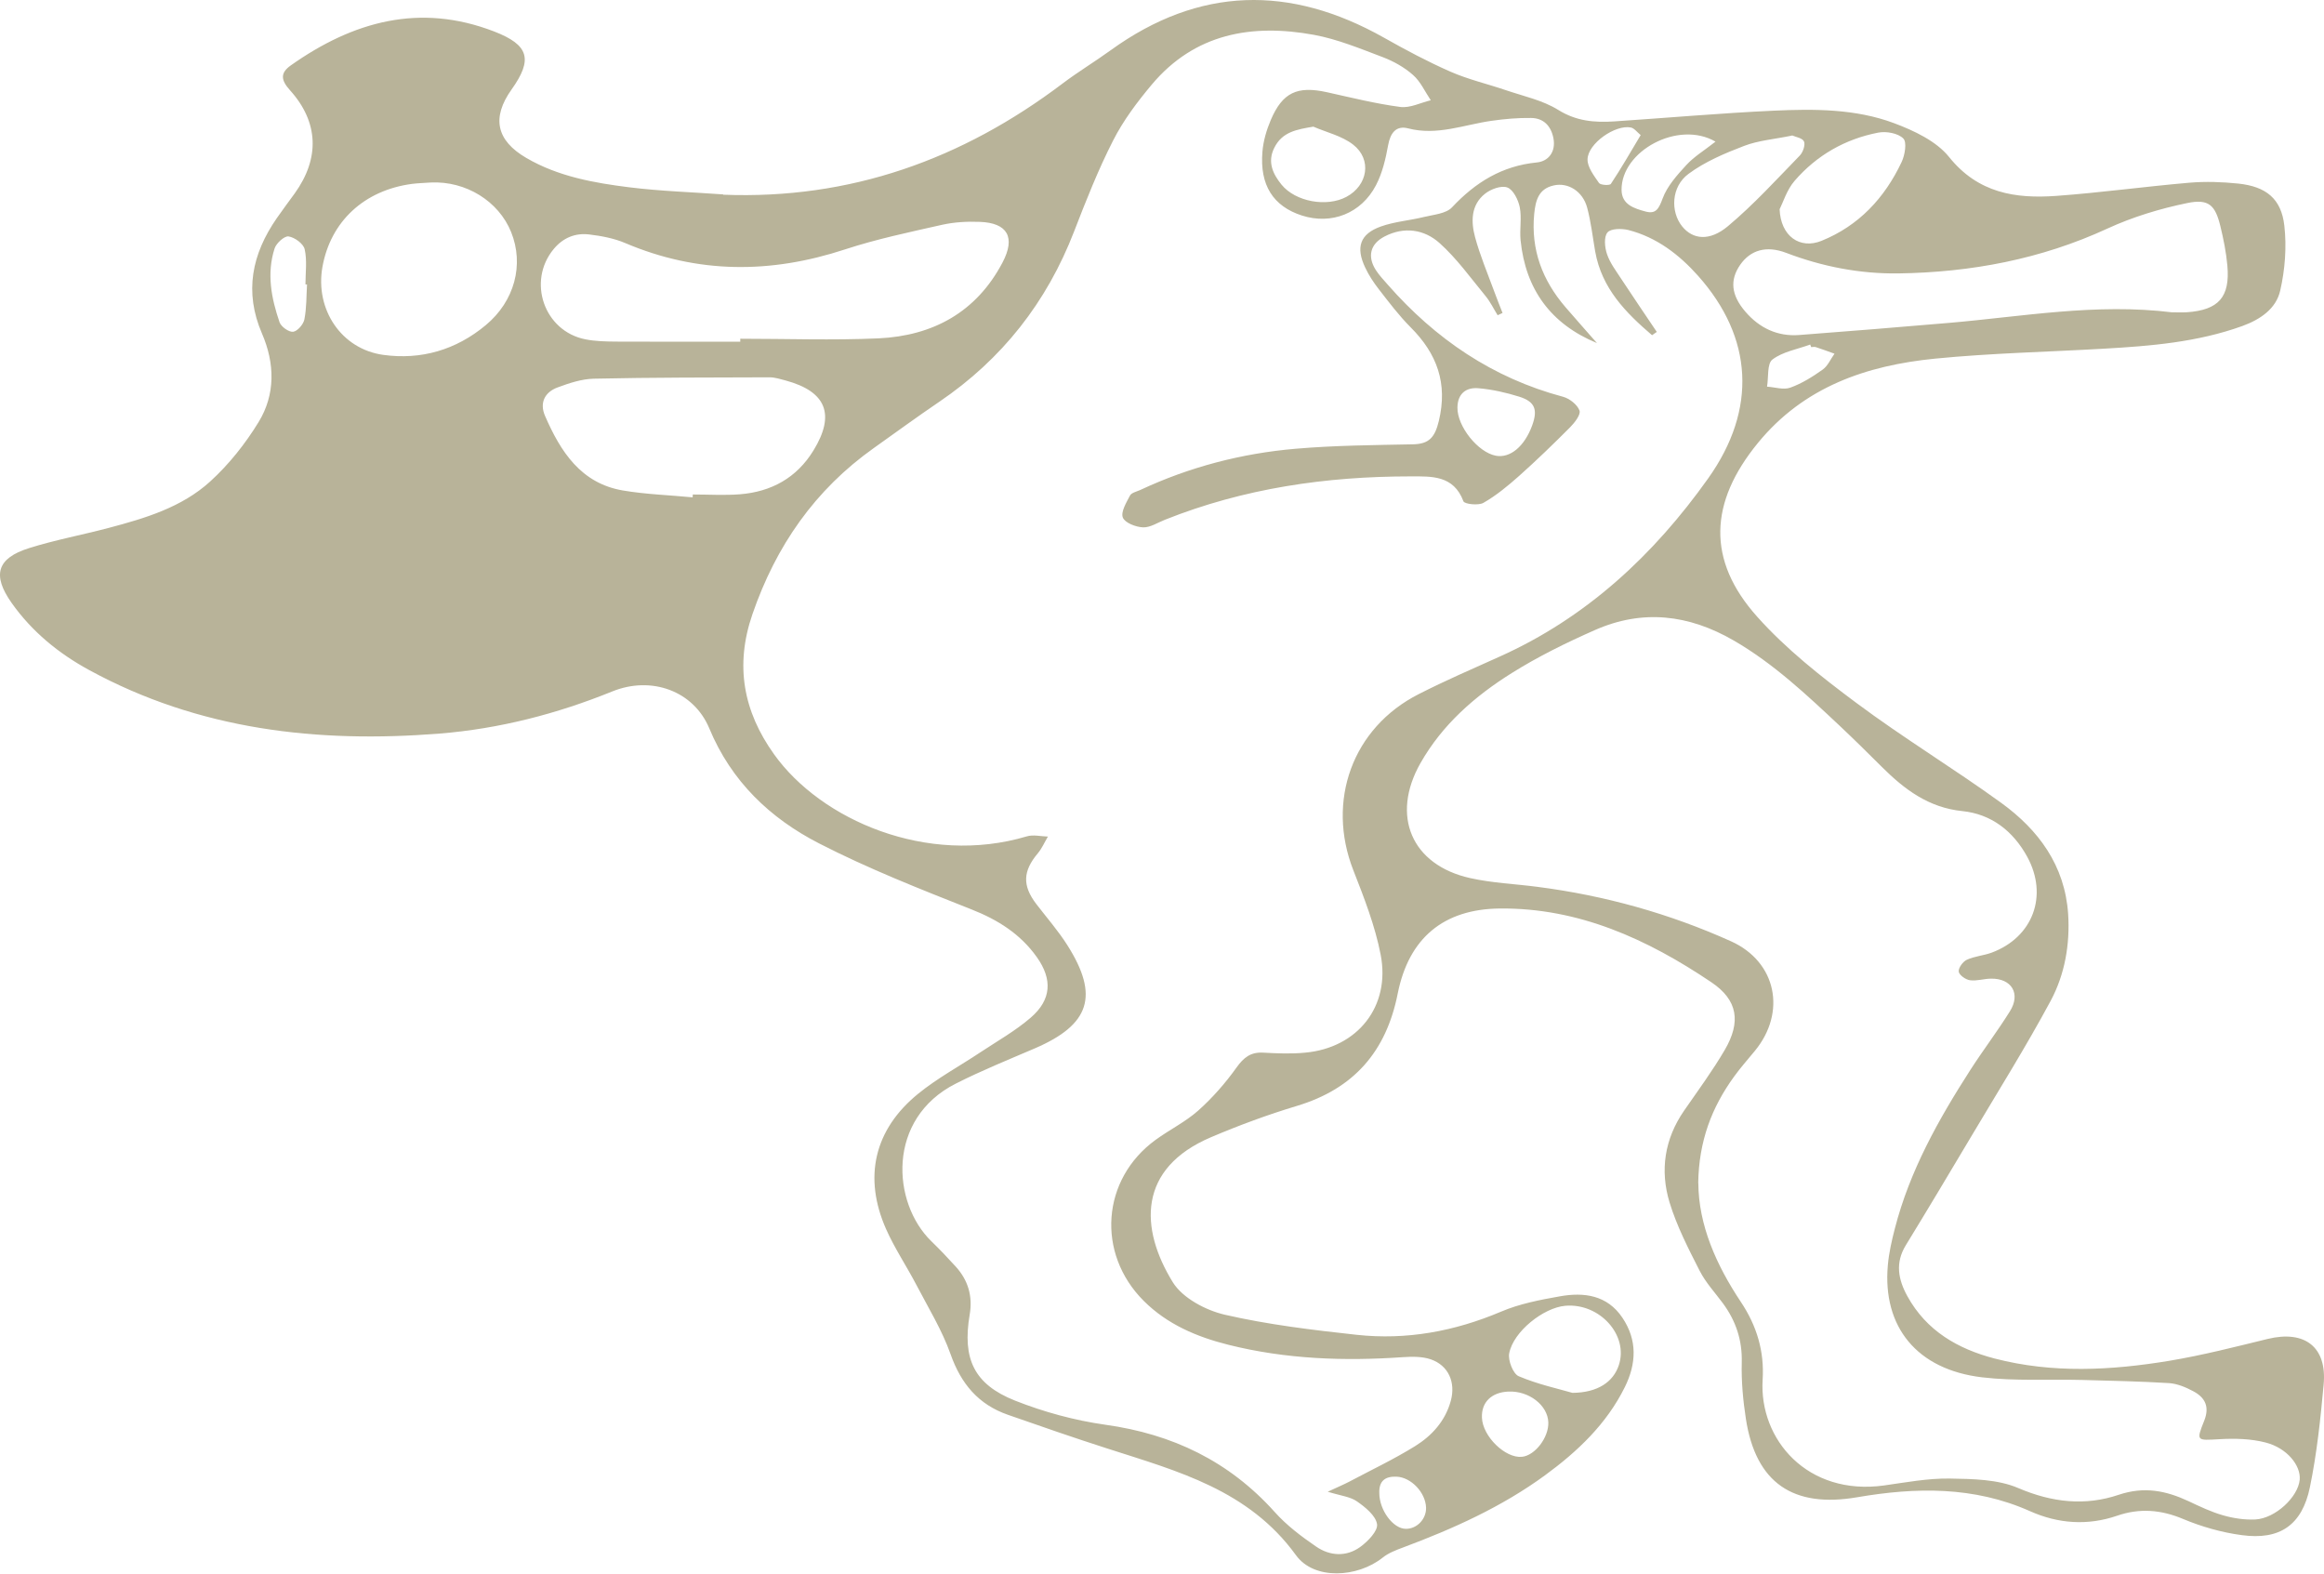
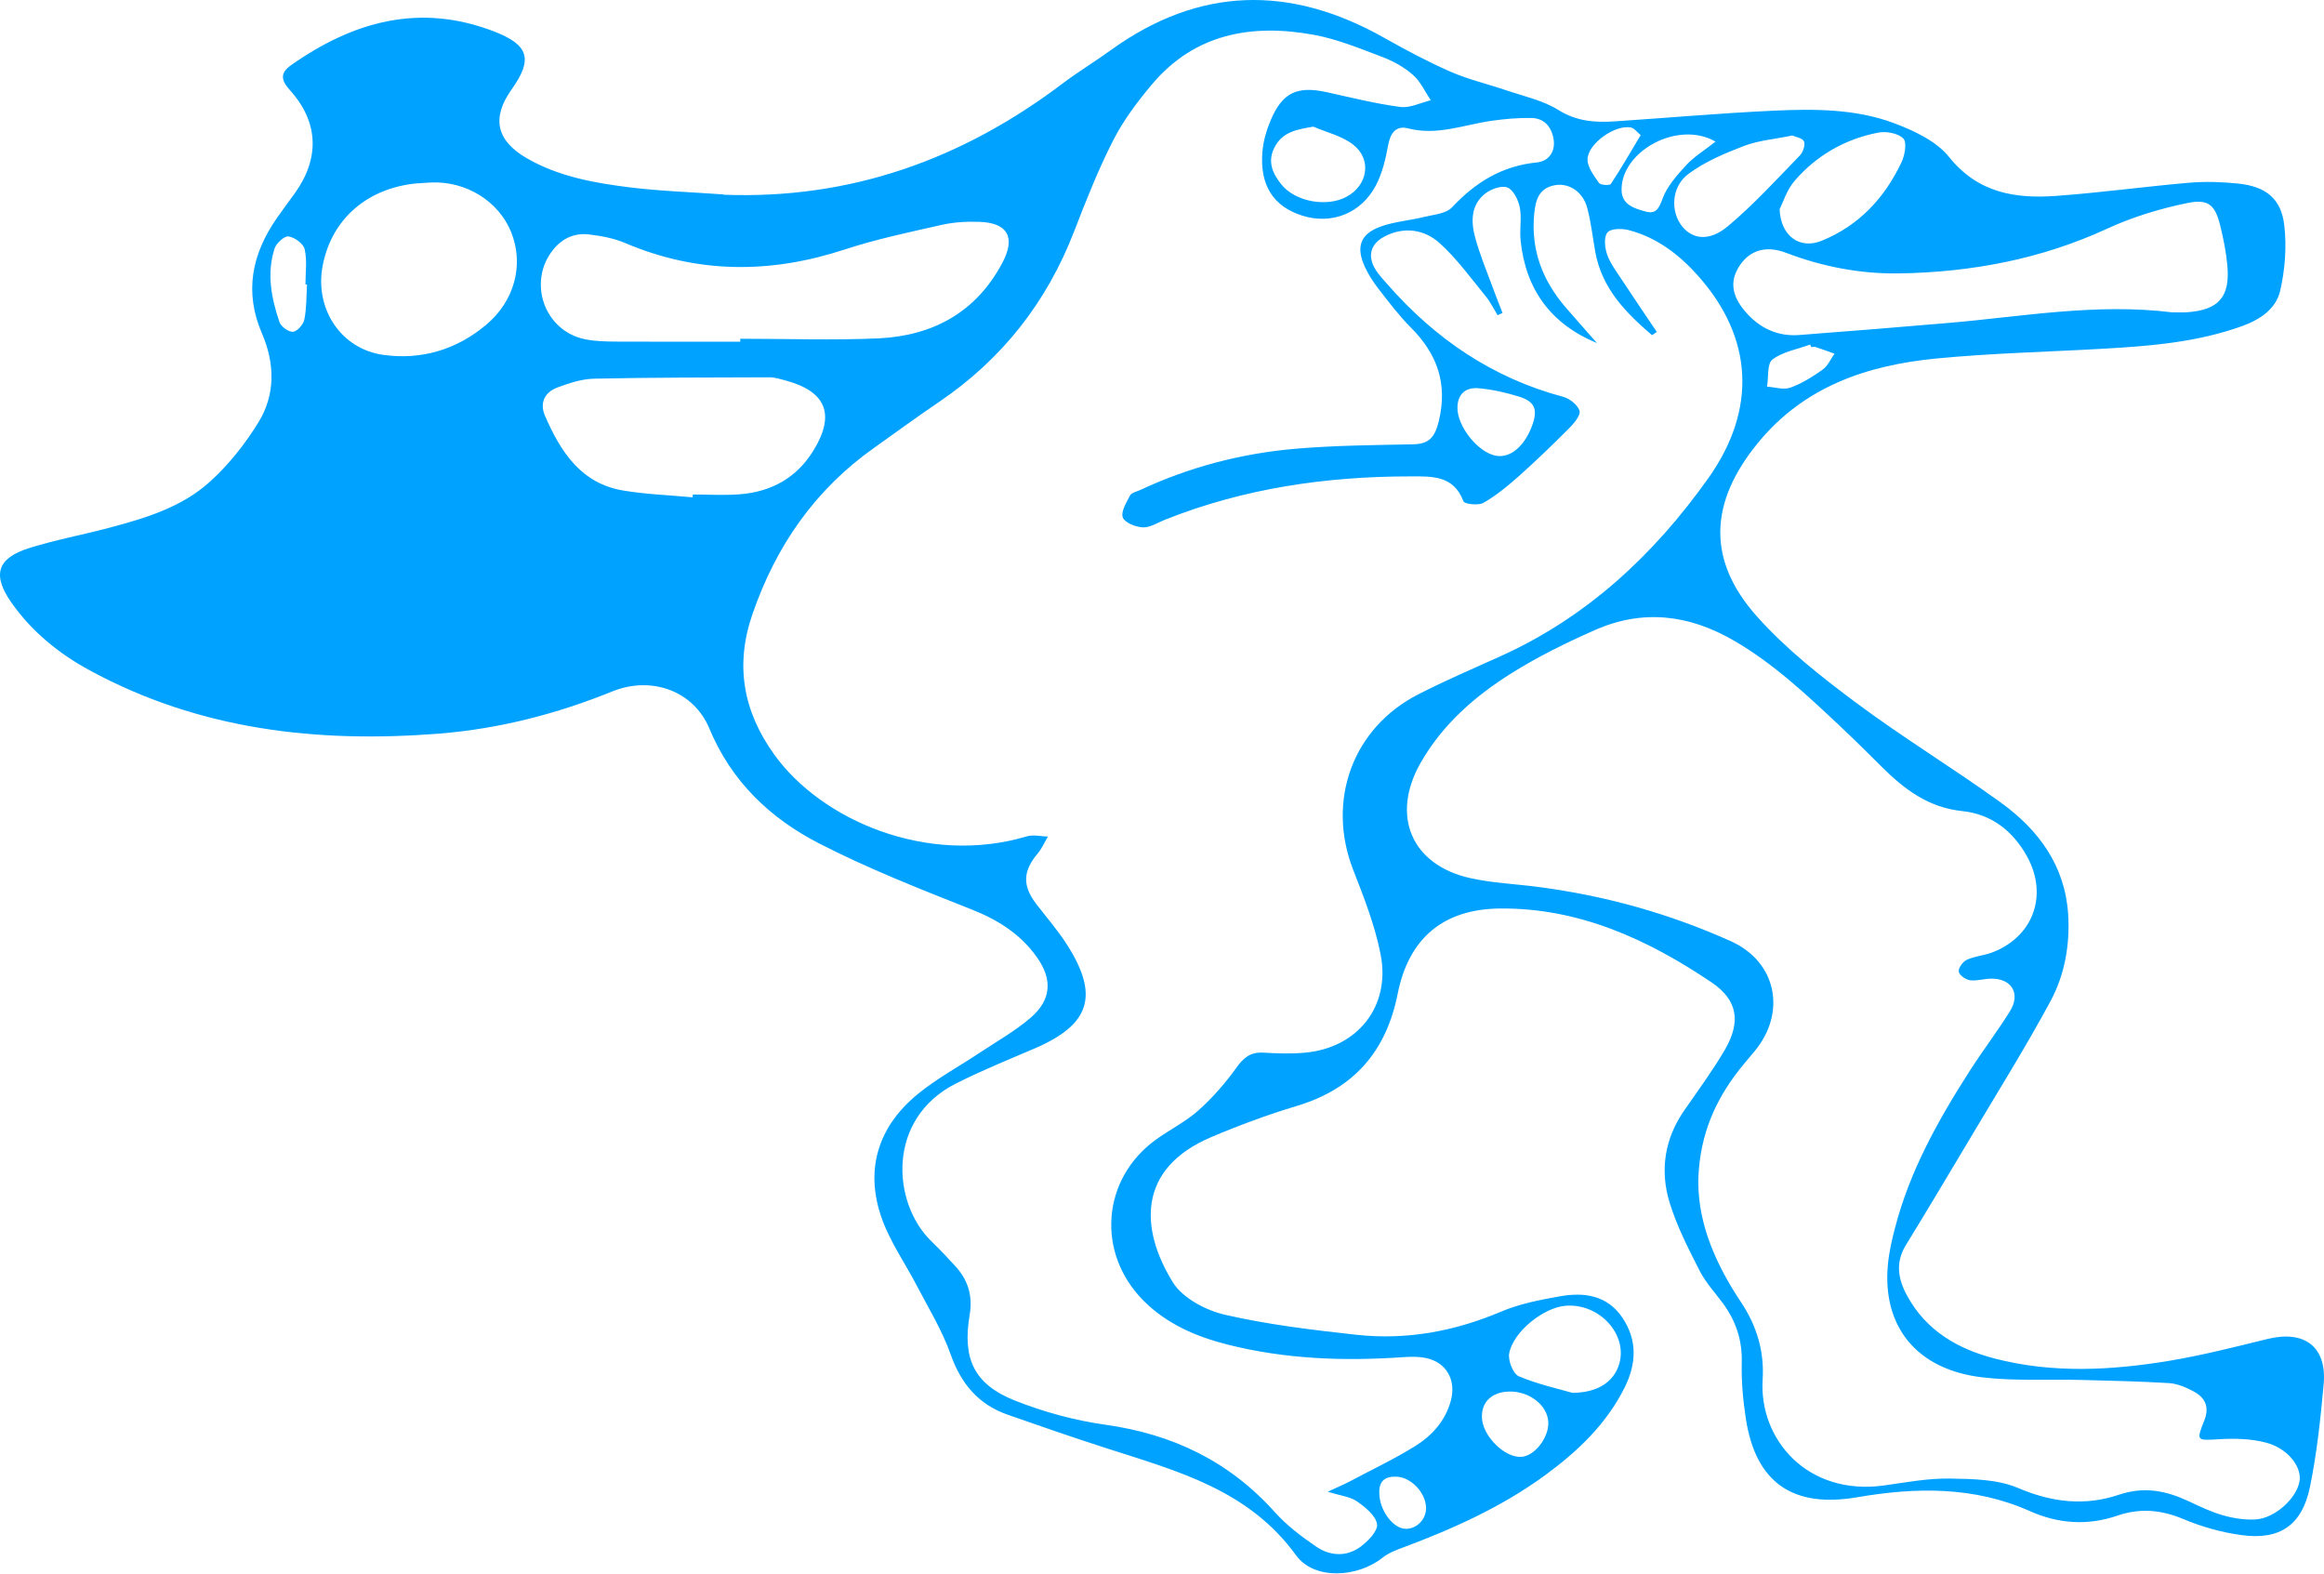
<svg xmlns="http://www.w3.org/2000/svg" width="520" height="352" viewBox="0 0 520 352" fill="none">
-   <path d="M161.841 43.562C190.228 44.662 215.258 35.681 237.721 18.711C241.209 16.069 244.982 13.802 248.536 11.227C268.301 -3.037 288.637 -3.411 309.631 8.409C314.501 11.161 319.458 13.802 324.57 16.047C328.54 17.786 332.84 18.777 336.964 20.185C340.913 21.528 345.19 22.431 348.656 24.588C352.715 27.119 356.795 27.449 361.182 27.163C373.072 26.371 384.918 25.314 396.808 24.764C405.912 24.346 415.169 24.324 423.812 27.559C428.266 29.232 433.245 31.565 436.097 35.109C442.591 43.209 450.949 44.486 460.118 43.826C470.056 43.099 479.949 41.735 489.887 40.876C493.528 40.568 497.236 40.7 500.855 41.074C507.02 41.735 510.442 44.442 511.122 50.473C511.67 55.25 511.275 60.334 510.2 65.023C509.279 69.073 505.769 71.472 501.711 72.947C491.686 76.557 481.244 77.415 470.758 78.01C458.166 78.736 445.552 79 433.004 80.233C417.67 81.751 403.63 86.506 393.32 99.118C382.483 112.369 381.803 125.29 393.189 137.991C399.66 145.233 407.491 151.396 415.323 157.229C425.853 165.087 437.128 171.91 447.768 179.614C456.126 185.668 462.027 193.636 462.751 204.487C463.189 211.289 462.005 218.002 458.846 223.901C453.296 234.225 447.044 244.196 441.055 254.277C436.207 262.422 431.359 270.544 426.423 278.6C424.01 282.54 424.734 286.282 426.774 289.98C431.052 297.75 438.05 301.778 446.298 303.935C459.285 307.303 472.381 306.599 485.412 304.441C492.804 303.209 500.109 301.338 507.392 299.555C515.707 297.53 520.708 301.36 519.918 309.768C519.216 317.45 518.405 325.176 516.847 332.726C515.092 341.223 510.091 344.612 501.579 343.446C497.126 342.851 492.629 341.575 488.483 339.836C483.503 337.745 478.743 337.371 473.697 339.109C467.094 341.377 460.513 340.892 454.239 338.097C441.669 332.484 428.661 332.726 415.564 334.971C401.217 337.437 392.859 331.78 390.644 317.428C390.008 313.29 389.613 309.042 389.722 304.838C389.854 299.819 388.406 295.527 385.511 291.587C383.734 289.188 381.65 286.942 380.311 284.323C377.789 279.37 375.2 274.352 373.577 269.047C371.383 261.849 372.436 254.806 376.845 248.444C379.939 243.976 383.185 239.574 385.927 234.885C389.569 228.634 388.867 223.747 382.9 219.741C368.619 210.122 353.263 203.079 335.56 203.255C323.012 203.387 315.224 209.858 312.746 222.273C310.179 235.259 302.918 243.58 290.216 247.41C283.701 249.369 277.273 251.746 271 254.409C254.503 261.409 255.007 274.858 262.422 286.876C264.616 290.42 269.793 293.15 274.071 294.14C283.745 296.363 293.682 297.552 303.554 298.63C314.698 299.841 325.447 297.86 335.845 293.458C339.969 291.697 344.532 290.816 349.007 290.024C354.426 289.055 359.625 289.738 363.025 294.822C366.382 299.819 366.162 305.08 363.552 310.341C359.471 318.595 352.978 324.736 345.695 330.063C335.999 337.15 325.162 342.015 313.974 346.197C312.373 346.791 310.684 347.43 309.367 348.486C303.751 352.955 294.055 353.571 289.975 347.936C279.401 333.342 263.519 329.138 247.856 324.098C240.375 321.698 232.939 319.123 225.524 316.526C218.943 314.237 215.038 309.614 212.691 302.967C210.783 297.574 207.711 292.577 205.035 287.449C202.841 283.244 200.165 279.282 198.256 274.968C193.145 263.412 195.58 252.736 205.408 244.724C209.73 241.202 214.731 238.517 219.382 235.413C223.177 232.904 227.191 230.637 230.614 227.687C235.264 223.681 235.549 219.125 231.974 214.106C228.31 208.956 223.287 205.786 217.364 203.453C205.847 198.896 194.264 194.34 183.252 188.683C172.327 183.07 163.64 174.838 158.704 162.952C155.216 154.587 145.761 151.132 136.986 154.697C124.548 159.738 111.715 163.04 98.377 164.118C71.022 166.297 44.544 163.304 19.975 149.921C13.13 146.201 7.163 141.336 2.601 134.887C-1.787 128.68 -0.712 124.894 6.505 122.627C12.319 120.8 18.373 119.677 24.296 118.114C32.457 115.957 40.661 113.514 47.023 107.725C51.213 103.917 54.898 99.273 57.86 94.43C61.655 88.245 61.501 81.289 58.628 74.642C54.591 65.287 56.368 56.834 61.94 48.8C63.234 46.929 64.616 45.102 65.954 43.253C71.57 35.439 71.329 27.339 64.902 20.207C62.861 17.94 62.642 16.355 65.055 14.639C79.007 4.777 93.946 0.617 110.574 7.045C118.362 10.06 119.283 13.274 114.457 20.031C109.982 26.327 111.013 31.411 117.792 35.351C124.899 39.489 132.884 40.92 140.869 41.911C147.801 42.769 154.821 42.989 161.819 43.495L161.841 43.562ZM370.659 74.29C370.33 74.532 369.979 74.752 369.65 74.994C363.771 69.953 358.396 64.538 356.927 56.262C356.356 52.983 355.983 49.637 355.128 46.445C354.141 42.791 350.85 40.744 347.625 41.492C344.291 42.241 343.589 44.772 343.282 47.854C342.514 55.91 345.125 62.712 350.28 68.721C352.605 71.428 354.974 74.07 357.322 76.755C346.989 72.485 341.351 64.737 340.233 53.753C339.991 51.31 340.518 48.756 340.057 46.401C339.728 44.728 338.609 42.461 337.293 41.955C335.955 41.426 333.564 42.307 332.248 43.364C329.111 45.873 329.111 49.593 330.054 53.071C331.151 57.121 332.796 61.017 334.244 64.957C334.858 66.652 335.538 68.325 336.196 70.019C335.823 70.195 335.472 70.35 335.099 70.526C334.2 69.073 333.454 67.51 332.379 66.211C329.045 62.161 325.952 57.825 322.091 54.369C318.669 51.31 314.171 50.627 309.784 52.916C306.603 54.567 305.901 57.363 307.832 60.4C308.578 61.567 309.565 62.602 310.486 63.658C321.169 75.83 333.981 84.569 349.753 88.773C351.201 89.169 352.934 90.534 353.417 91.855C353.746 92.757 352.32 94.584 351.289 95.619C347.582 99.339 343.786 103.015 339.86 106.514C337.381 108.715 334.77 110.873 331.918 112.501C330.8 113.14 327.685 112.788 327.443 112.149C325.25 106.272 320.27 106.58 315.619 106.58C296.732 106.58 278.305 109.244 260.645 116.287C259.022 116.926 257.355 118.048 255.753 117.982C254.13 117.916 251.695 116.97 251.234 115.781C250.752 114.505 252.024 112.435 252.836 110.873C253.165 110.234 254.305 109.992 255.095 109.64C266.151 104.467 277.822 101.43 289.909 100.395C298.618 99.647 307.393 99.581 316.146 99.405C319.787 99.339 321.06 97.82 321.937 94.21C323.977 85.757 321.542 79.132 315.619 73.211C313.031 70.614 310.793 67.642 308.534 64.737C307.349 63.218 306.274 61.589 305.462 59.85C303.313 55.316 304.3 52.344 308.972 50.671C312.066 49.571 315.444 49.329 318.647 48.536C320.818 48.008 323.561 47.81 324.899 46.379C330.142 40.788 336.087 37.112 343.874 36.342C346.441 36.1 348.174 33.965 347.581 30.927C347.055 28.176 345.366 26.415 342.58 26.393C339.618 26.349 336.635 26.613 333.717 27.031C327.531 27.911 321.564 30.399 315.093 28.726C312.395 28.021 311.1 29.716 310.596 32.49C310.047 35.549 309.301 38.719 307.876 41.449C304.563 47.788 297.894 50.319 291.335 48.228C284.886 46.159 281.836 41.426 282.473 33.921C282.67 31.521 283.394 29.078 284.337 26.855C286.97 20.67 290.282 19.173 296.885 20.626C302.347 21.836 307.788 23.201 313.316 23.927C315.488 24.213 317.857 22.981 320.138 22.431C318.844 20.516 317.857 18.248 316.168 16.774C314.237 15.057 311.824 13.714 309.411 12.79C304.344 10.875 299.254 8.761 293.989 7.793C280.125 5.262 267.336 7.463 257.706 18.931C254.459 22.805 251.344 26.943 249.063 31.433C245.728 37.971 243.008 44.86 240.354 51.728C234.211 67.642 224.208 80.365 210.124 89.918C205.189 93.263 200.384 96.785 195.514 100.241C182.33 109.596 173.621 122.142 168.356 137.418C164.408 148.886 166.316 159.144 173.204 168.763C183.712 183.466 207.448 193.768 229.736 187.12C231.184 186.68 232.895 187.12 234.474 187.164C233.729 188.419 233.136 189.806 232.215 190.906C228.859 194.89 228.727 198.126 231.864 202.242C234.211 205.302 236.778 208.229 238.84 211.487C245.991 222.779 243.885 229.228 231.579 234.533C225.634 237.086 219.623 239.508 213.854 242.435C198.322 250.293 199.551 269.113 208.391 277.697C210.278 279.524 212.099 281.439 213.876 283.398C216.64 286.458 217.671 290.024 216.969 294.118C215.302 303.979 217.912 309.702 227.126 313.356C233.575 315.909 240.463 317.78 247.308 318.749C262.334 320.84 274.992 326.893 285.215 338.273C287.869 341.245 291.16 343.732 294.472 345.999C297.565 348.134 301.229 348.354 304.366 346.087C306.055 344.854 308.336 342.521 308.117 341.002C307.832 339.087 305.484 337.194 303.62 335.896C302.106 334.839 300 334.641 297.083 333.739C299.452 332.638 300.702 332.11 301.887 331.494C306.823 328.874 311.89 326.475 316.65 323.525C320.402 321.192 323.385 317.912 324.613 313.422C325.754 309.284 324.109 305.476 320.116 304.111C318.23 303.473 316.014 303.495 313.974 303.627C300.79 304.551 287.694 304.089 274.817 300.854C267.797 299.093 261.172 296.297 255.907 291.036C245.245 280.383 246.474 263.786 258.583 255.004C261.698 252.736 265.252 250.998 268.104 248.466C271.307 245.605 274.202 242.303 276.681 238.825C278.305 236.558 279.862 235.347 282.648 235.502C285.785 235.678 288.944 235.81 292.059 235.502C303.751 234.423 311.166 225.178 308.929 213.6C307.678 207.129 305.221 200.855 302.808 194.692C296.732 179.174 302.611 162.82 317.44 155.292C323.363 152.276 329.462 149.635 335.538 146.905C354.974 138.189 370.023 124.168 382.198 107.043C393.232 91.525 392.223 75.5 379.961 61.721C375.705 56.944 370.681 53.093 364.363 51.464C362.872 51.09 360.393 51.111 359.669 52.014C358.835 53.026 359.055 55.36 359.581 56.879C360.239 58.837 361.577 60.576 362.718 62.337C365.35 66.343 368.071 70.328 370.747 74.312L370.659 74.29ZM380.004 264.667C380.048 274.066 384.019 283.024 389.525 291.279C393.123 296.671 394.79 302.372 394.395 308.668C393.561 322.051 404.442 334.729 421.597 332.33C426.445 331.648 431.337 330.723 436.207 330.789C441.384 330.877 447 330.943 451.607 332.924C459.175 336.16 466.59 336.952 474.07 334.421C479.774 332.506 484.644 333.497 489.689 335.852C492.212 337.04 494.779 338.273 497.433 339.021C499.736 339.682 502.237 340.056 504.628 339.946C509.125 339.704 514.193 334.927 514.566 331.053C514.851 327.884 511.736 323.966 506.954 322.733C503.663 321.874 500.044 321.786 496.621 321.985C491.51 322.271 491.356 322.447 493.199 317.846C494.45 314.699 493.375 312.652 490.764 311.265C489.097 310.363 487.188 309.57 485.346 309.438C478.896 309.042 472.425 308.91 465.975 308.734C458.473 308.536 450.883 309.02 443.468 308.139C428.924 306.4 421.18 296.87 422.409 283.068C422.65 280.295 423.286 277.521 423.988 274.814C427.322 261.893 433.75 250.447 440.88 239.354C443.731 234.929 446.934 230.725 449.72 226.257C452.199 222.317 450.115 218.861 445.464 218.949C443.885 218.971 442.283 219.521 440.77 219.301C439.805 219.169 438.357 218.134 438.269 217.364C438.181 216.528 439.212 215.119 440.09 214.723C441.801 213.93 443.819 213.798 445.618 213.138C454.875 209.704 458.363 200.371 453.581 191.655C450.422 185.91 445.552 182.124 439.081 181.463C431.534 180.693 426.138 176.621 421.092 171.602C417.977 168.499 414.862 165.417 411.659 162.401C404.245 155.446 396.874 148.49 387.967 143.318C377.855 137.462 367.522 136.252 356.861 140.962C350.477 143.78 344.159 146.883 338.258 150.581C330.032 155.732 322.749 162.071 317.835 170.722C311.144 182.498 315.817 193.526 328.957 196.453C333.871 197.554 339.004 197.752 344.028 198.412C359.055 200.349 373.511 204.377 387.309 210.585C397.488 215.163 399.792 226.455 392.64 235.127C391.083 237.02 389.437 238.869 388.011 240.85C383.032 247.696 380.114 255.268 379.982 264.689L380.004 264.667ZM165.636 76.447V75.786C175.947 75.786 186.301 76.16 196.589 75.698C208.72 75.126 218.46 69.865 224.318 58.727C227.279 53.093 225.458 49.857 219.206 49.637C216.442 49.527 213.568 49.681 210.87 50.275C203.565 51.926 196.172 53.467 189.065 55.8C172.437 61.259 156.159 61.281 139.926 54.391C137.403 53.313 134.573 52.784 131.831 52.454C128.738 52.08 125.996 53.181 123.912 55.69C117.879 62.932 121.74 74.114 130.998 75.918C133.213 76.359 135.517 76.403 137.798 76.425C147.077 76.469 156.357 76.447 165.636 76.447ZM486.092 69.865C486.816 69.865 488.044 69.931 489.251 69.865C496.424 69.381 499.012 66.475 498.376 59.41C498.113 56.46 497.521 53.511 496.819 50.627C495.678 45.917 494.23 44.42 489.382 45.432C483.284 46.687 477.185 48.536 471.547 51.133C456.652 58.001 441.011 60.929 424.778 61.171C416.135 61.281 407.755 59.652 399.66 56.57C395.207 54.876 391.675 55.954 389.393 59.212C387.024 62.602 387.309 65.991 390.534 69.733C393.671 73.387 397.729 75.324 402.578 74.95C413.721 74.114 424.887 73.189 436.031 72.243C452.528 70.834 468.959 67.774 486.114 69.887L486.092 69.865ZM154.975 111.291C154.975 111.071 154.997 110.851 155.019 110.63C158.529 110.63 162.039 110.851 165.527 110.586C172.568 110.036 178.272 106.911 182.023 100.769C186.959 92.713 184.875 87.585 175.771 85.119C174.586 84.811 173.38 84.415 172.195 84.415C159.077 84.459 145.959 84.437 132.862 84.723C130.142 84.789 127.356 85.713 124.746 86.682C121.85 87.761 120.687 90.16 121.96 93.065C125.426 101.033 129.967 108.121 139.356 109.728C144.511 110.608 149.776 110.763 154.975 111.269V111.291ZM96.359 40.832C94.977 40.942 93.573 40.964 92.191 41.14C81.464 42.571 73.962 49.549 72.141 59.74C70.474 69.183 76.331 78.098 85.764 79.396C94.209 80.563 102.041 78.296 108.71 72.727C115.137 67.378 117.309 59.212 114.369 51.926C111.583 45.014 104.257 40.458 96.381 40.832H96.359ZM398.19 46.753C398.409 52.894 402.775 55.822 407.557 53.885C415.893 50.517 421.685 44.31 425.48 36.276C426.226 34.713 426.708 31.829 425.875 30.993C424.712 29.804 422.058 29.32 420.259 29.672C412.844 31.103 406.46 34.757 401.525 40.48C399.792 42.505 398.958 45.3 398.212 46.775L398.19 46.753ZM400.954 30.333C397.049 31.147 393.452 31.411 390.249 32.644C385.927 34.295 381.496 36.166 377.811 38.895C373.928 41.757 373.73 47.347 376.385 50.649C378.732 53.555 382.483 54.083 386.651 50.583C392.377 45.785 397.466 40.194 402.687 34.823C403.411 34.097 403.982 32.446 403.652 31.653C403.301 30.861 401.722 30.641 400.976 30.289L400.954 30.333ZM351.837 311.617C357.519 311.573 360.985 309.152 362.214 305.432C364.451 298.718 357.914 291.477 350.236 292.137C345.366 292.555 338.609 297.904 337.688 302.769C337.381 304.353 338.565 307.369 339.816 307.897C344.115 309.724 348.744 310.715 351.837 311.617ZM293.902 28.33C290.107 28.968 286.904 29.496 285.127 33.062C283.526 36.254 284.82 38.939 286.75 41.316C289.909 45.168 296.885 46.379 301.251 44.046C306.055 41.492 307.042 35.66 302.742 32.336C300.242 30.399 296.863 29.628 293.902 28.352V28.33ZM326.105 91.172C326.039 95.376 330.69 101.21 334.704 101.958C337.907 102.552 341.11 99.867 342.821 95.201C344.115 91.657 343.479 89.874 339.947 88.751C336.986 87.827 333.893 87.122 330.8 86.858C328.058 86.616 326.149 88.047 326.105 91.172ZM383.865 31.697C375.485 26.811 362.74 33.81 362.828 42.483C362.85 45.807 365.701 46.643 368.202 47.325C370.55 47.964 371.186 46.643 372.019 44.398C373.05 41.625 375.244 39.181 377.306 36.936C379.039 35.043 381.321 33.678 383.865 31.675V31.697ZM331.589 317.186C331.743 321.346 336.81 326.299 340.54 325.925C343.457 325.638 346.55 321.61 346.441 318.221C346.309 314.369 342.075 311.111 337.469 311.331C333.695 311.507 331.436 313.752 331.589 317.164V317.186ZM68.675 63.636H68.346C68.346 60.995 68.74 58.265 68.17 55.756C67.885 54.523 65.933 53.093 64.551 52.894C63.629 52.762 61.808 54.413 61.435 55.602C59.637 61.193 60.712 66.74 62.554 72.11C62.905 73.101 64.638 74.334 65.582 74.224C66.547 74.114 67.885 72.573 68.104 71.472C68.609 68.919 68.543 66.233 68.697 63.614L68.675 63.636ZM405.254 77.635C405.188 77.459 405.122 77.261 405.034 77.085C402.161 78.142 398.914 78.67 396.589 80.431C395.36 81.355 395.733 84.415 395.382 86.506C397.137 86.616 399.068 87.276 400.581 86.726C403.17 85.802 405.583 84.283 407.842 82.676C408.983 81.862 409.597 80.343 410.475 79.132C409.093 78.626 407.689 78.12 406.285 77.657C405.978 77.547 405.583 77.657 405.232 77.657L405.254 77.635ZM367.105 30.223C366.316 29.584 365.68 28.682 364.912 28.528C361.468 27.823 355.303 32.072 355.216 35.638C355.172 37.398 356.663 39.313 357.782 40.942C358.133 41.426 360.173 41.536 360.437 41.14C362.718 37.706 364.78 34.119 367.105 30.223ZM308.621 334.003C308.621 337.877 311.736 342.059 314.588 342.037C317.089 342.037 319.151 339.814 319.085 337.305C318.976 333.893 315.729 330.503 312.482 330.371C309.916 330.261 308.534 331.339 308.621 334.025V334.003Z" fill="#b8b399" />
+   <path d="M161.841 43.562C190.228 44.662 215.258 35.681 237.721 18.711C241.209 16.069 244.982 13.802 248.536 11.227C268.301 -3.037 288.637 -3.411 309.631 8.409C314.501 11.161 319.458 13.802 324.57 16.047C328.54 17.786 332.84 18.777 336.964 20.185C340.913 21.528 345.19 22.431 348.656 24.588C352.715 27.119 356.795 27.449 361.182 27.163C373.072 26.371 384.918 25.314 396.808 24.764C405.912 24.346 415.169 24.324 423.812 27.559C428.266 29.232 433.245 31.565 436.097 35.109C442.591 43.209 450.949 44.486 460.118 43.826C470.056 43.099 479.949 41.735 489.887 40.876C493.528 40.568 497.236 40.7 500.855 41.074C507.02 41.735 510.442 44.442 511.122 50.473C511.67 55.25 511.275 60.334 510.2 65.023C509.279 69.073 505.769 71.472 501.711 72.947C491.686 76.557 481.244 77.415 470.758 78.01C458.166 78.736 445.552 79 433.004 80.233C417.67 81.751 403.63 86.506 393.32 99.118C382.483 112.369 381.803 125.29 393.189 137.991C399.66 145.233 407.491 151.396 415.323 157.229C425.853 165.087 437.128 171.91 447.768 179.614C456.126 185.668 462.027 193.636 462.751 204.487C463.189 211.289 462.005 218.002 458.846 223.901C453.296 234.225 447.044 244.196 441.055 254.277C436.207 262.422 431.359 270.544 426.423 278.6C424.01 282.54 424.734 286.282 426.774 289.98C431.052 297.75 438.05 301.778 446.298 303.935C459.285 307.303 472.381 306.599 485.412 304.441C492.804 303.209 500.109 301.338 507.392 299.555C515.707 297.53 520.708 301.36 519.918 309.768C519.216 317.45 518.405 325.176 516.847 332.726C515.092 341.223 510.091 344.612 501.579 343.446C497.126 342.851 492.629 341.575 488.483 339.836C483.503 337.745 478.743 337.371 473.697 339.109C467.094 341.377 460.513 340.892 454.239 338.097C441.669 332.484 428.661 332.726 415.564 334.971C401.217 337.437 392.859 331.78 390.644 317.428C390.008 313.29 389.613 309.042 389.722 304.838C389.854 299.819 388.406 295.527 385.511 291.587C383.734 289.188 381.65 286.942 380.311 284.323C377.789 279.37 375.2 274.352 373.577 269.047C371.383 261.849 372.436 254.806 376.845 248.444C379.939 243.976 383.185 239.574 385.927 234.885C389.569 228.634 388.867 223.747 382.9 219.741C368.619 210.122 353.263 203.079 335.56 203.255C323.012 203.387 315.224 209.858 312.746 222.273C310.179 235.259 302.918 243.58 290.216 247.41C283.701 249.369 277.273 251.746 271 254.409C254.503 261.409 255.007 274.858 262.422 286.876C264.616 290.42 269.793 293.15 274.071 294.14C283.745 296.363 293.682 297.552 303.554 298.63C314.698 299.841 325.447 297.86 335.845 293.458C339.969 291.697 344.532 290.816 349.007 290.024C354.426 289.055 359.625 289.738 363.025 294.822C366.382 299.819 366.162 305.08 363.552 310.341C359.471 318.595 352.978 324.736 345.695 330.063C335.999 337.15 325.162 342.015 313.974 346.197C312.373 346.791 310.684 347.43 309.367 348.486C303.751 352.955 294.055 353.571 289.975 347.936C279.401 333.342 263.519 329.138 247.856 324.098C240.375 321.698 232.939 319.123 225.524 316.526C218.943 314.237 215.038 309.614 212.691 302.967C210.783 297.574 207.711 292.577 205.035 287.449C202.841 283.244 200.165 279.282 198.256 274.968C193.145 263.412 195.58 252.736 205.408 244.724C209.73 241.202 214.731 238.517 219.382 235.413C223.177 232.904 227.191 230.637 230.614 227.687C235.264 223.681 235.549 219.125 231.974 214.106C228.31 208.956 223.287 205.786 217.364 203.453C205.847 198.896 194.264 194.34 183.252 188.683C172.327 183.07 163.64 174.838 158.704 162.952C155.216 154.587 145.761 151.132 136.986 154.697C124.548 159.738 111.715 163.04 98.377 164.118C71.022 166.297 44.544 163.304 19.975 149.921C13.13 146.201 7.163 141.336 2.601 134.887C-1.787 128.68 -0.712 124.894 6.505 122.627C12.319 120.8 18.373 119.677 24.296 118.114C32.457 115.957 40.661 113.514 47.023 107.725C51.213 103.917 54.898 99.273 57.86 94.43C61.655 88.245 61.501 81.289 58.628 74.642C54.591 65.287 56.368 56.834 61.94 48.8C63.234 46.929 64.616 45.102 65.954 43.253C71.57 35.439 71.329 27.339 64.902 20.207C62.861 17.94 62.642 16.355 65.055 14.639C79.007 4.777 93.946 0.617 110.574 7.045C118.362 10.06 119.283 13.274 114.457 20.031C109.982 26.327 111.013 31.411 117.792 35.351C124.899 39.489 132.884 40.92 140.869 41.911C147.801 42.769 154.821 42.989 161.819 43.495L161.841 43.562ZM370.659 74.29C370.33 74.532 369.979 74.752 369.65 74.994C363.771 69.953 358.396 64.538 356.927 56.262C356.356 52.983 355.983 49.637 355.128 46.445C354.141 42.791 350.85 40.744 347.625 41.492C344.291 42.241 343.589 44.772 343.282 47.854C342.514 55.91 345.125 62.712 350.28 68.721C352.605 71.428 354.974 74.07 357.322 76.755C346.989 72.485 341.351 64.737 340.233 53.753C339.991 51.31 340.518 48.756 340.057 46.401C339.728 44.728 338.609 42.461 337.293 41.955C335.955 41.426 333.564 42.307 332.248 43.364C329.111 45.873 329.111 49.593 330.054 53.071C331.151 57.121 332.796 61.017 334.244 64.957C334.858 66.652 335.538 68.325 336.196 70.019C335.823 70.195 335.472 70.35 335.099 70.526C334.2 69.073 333.454 67.51 332.379 66.211C329.045 62.161 325.952 57.825 322.091 54.369C318.669 51.31 314.171 50.627 309.784 52.916C306.603 54.567 305.901 57.363 307.832 60.4C308.578 61.567 309.565 62.602 310.486 63.658C321.169 75.83 333.981 84.569 349.753 88.773C351.201 89.169 352.934 90.534 353.417 91.855C353.746 92.757 352.32 94.584 351.289 95.619C347.582 99.339 343.786 103.015 339.86 106.514C337.381 108.715 334.77 110.873 331.918 112.501C330.8 113.14 327.685 112.788 327.443 112.149C325.25 106.272 320.27 106.58 315.619 106.58C296.732 106.58 278.305 109.244 260.645 116.287C259.022 116.926 257.355 118.048 255.753 117.982C254.13 117.916 251.695 116.97 251.234 115.781C250.752 114.505 252.024 112.435 252.836 110.873C253.165 110.234 254.305 109.992 255.095 109.64C266.151 104.467 277.822 101.43 289.909 100.395C298.618 99.647 307.393 99.581 316.146 99.405C319.787 99.339 321.06 97.82 321.937 94.21C323.977 85.757 321.542 79.132 315.619 73.211C313.031 70.614 310.793 67.642 308.534 64.737C307.349 63.218 306.274 61.589 305.462 59.85C303.313 55.316 304.3 52.344 308.972 50.671C312.066 49.571 315.444 49.329 318.647 48.536C320.818 48.008 323.561 47.81 324.899 46.379C330.142 40.788 336.087 37.112 343.874 36.342C346.441 36.1 348.174 33.965 347.581 30.927C347.055 28.176 345.366 26.415 342.58 26.393C339.618 26.349 336.635 26.613 333.717 27.031C327.531 27.911 321.564 30.399 315.093 28.726C312.395 28.021 311.1 29.716 310.596 32.49C310.047 35.549 309.301 38.719 307.876 41.449C304.563 47.788 297.894 50.319 291.335 48.228C284.886 46.159 281.836 41.426 282.473 33.921C282.67 31.521 283.394 29.078 284.337 26.855C286.97 20.67 290.282 19.173 296.885 20.626C302.347 21.836 307.788 23.201 313.316 23.927C315.488 24.213 317.857 22.981 320.138 22.431C318.844 20.516 317.857 18.248 316.168 16.774C314.237 15.057 311.824 13.714 309.411 12.79C304.344 10.875 299.254 8.761 293.989 7.793C280.125 5.262 267.336 7.463 257.706 18.931C254.459 22.805 251.344 26.943 249.063 31.433C245.728 37.971 243.008 44.86 240.354 51.728C234.211 67.642 224.208 80.365 210.124 89.918C205.189 93.263 200.384 96.785 195.514 100.241C182.33 109.596 173.621 122.142 168.356 137.418C164.408 148.886 166.316 159.144 173.204 168.763C183.712 183.466 207.448 193.768 229.736 187.12C231.184 186.68 232.895 187.12 234.474 187.164C233.729 188.419 233.136 189.806 232.215 190.906C228.859 194.89 228.727 198.126 231.864 202.242C234.211 205.302 236.778 208.229 238.84 211.487C245.991 222.779 243.885 229.228 231.579 234.533C225.634 237.086 219.623 239.508 213.854 242.435C198.322 250.293 199.551 269.113 208.391 277.697C210.278 279.524 212.099 281.439 213.876 283.398C216.64 286.458 217.671 290.024 216.969 294.118C215.302 303.979 217.912 309.702 227.126 313.356C233.575 315.909 240.463 317.78 247.308 318.749C262.334 320.84 274.992 326.893 285.215 338.273C287.869 341.245 291.16 343.732 294.472 345.999C297.565 348.134 301.229 348.354 304.366 346.087C306.055 344.854 308.336 342.521 308.117 341.002C307.832 339.087 305.484 337.194 303.62 335.896C302.106 334.839 300 334.641 297.083 333.739C299.452 332.638 300.702 332.11 301.887 331.494C306.823 328.874 311.89 326.475 316.65 323.525C320.402 321.192 323.385 317.912 324.613 313.422C325.754 309.284 324.109 305.476 320.116 304.111C318.23 303.473 316.014 303.495 313.974 303.627C300.79 304.551 287.694 304.089 274.817 300.854C267.797 299.093 261.172 296.297 255.907 291.036C245.245 280.383 246.474 263.786 258.583 255.004C261.698 252.736 265.252 250.998 268.104 248.466C271.307 245.605 274.202 242.303 276.681 238.825C278.305 236.558 279.862 235.347 282.648 235.502C285.785 235.678 288.944 235.81 292.059 235.502C303.751 234.423 311.166 225.178 308.929 213.6C307.678 207.129 305.221 200.855 302.808 194.692C296.732 179.174 302.611 162.82 317.44 155.292C323.363 152.276 329.462 149.635 335.538 146.905C354.974 138.189 370.023 124.168 382.198 107.043C393.232 91.525 392.223 75.5 379.961 61.721C375.705 56.944 370.681 53.093 364.363 51.464C362.872 51.09 360.393 51.111 359.669 52.014C358.835 53.026 359.055 55.36 359.581 56.879C360.239 58.837 361.577 60.576 362.718 62.337C365.35 66.343 368.071 70.328 370.747 74.312L370.659 74.29ZM380.004 264.667C380.048 274.066 384.019 283.024 389.525 291.279C393.123 296.671 394.79 302.372 394.395 308.668C393.561 322.051 404.442 334.729 421.597 332.33C426.445 331.648 431.337 330.723 436.207 330.789C441.384 330.877 447 330.943 451.607 332.924C459.175 336.16 466.59 336.952 474.07 334.421C479.774 332.506 484.644 333.497 489.689 335.852C492.212 337.04 494.779 338.273 497.433 339.021C499.736 339.682 502.237 340.056 504.628 339.946C509.125 339.704 514.193 334.927 514.566 331.053C514.851 327.884 511.736 323.966 506.954 322.733C503.663 321.874 500.044 321.786 496.621 321.985C491.51 322.271 491.356 322.447 493.199 317.846C494.45 314.699 493.375 312.652 490.764 311.265C489.097 310.363 487.188 309.57 485.346 309.438C478.896 309.042 472.425 308.91 465.975 308.734C458.473 308.536 450.883 309.02 443.468 308.139C428.924 306.4 421.18 296.87 422.409 283.068C422.65 280.295 423.286 277.521 423.988 274.814C427.322 261.893 433.75 250.447 440.88 239.354C443.731 234.929 446.934 230.725 449.72 226.257C452.199 222.317 450.115 218.861 445.464 218.949C443.885 218.971 442.283 219.521 440.77 219.301C439.805 219.169 438.357 218.134 438.269 217.364C438.181 216.528 439.212 215.119 440.09 214.723C441.801 213.93 443.819 213.798 445.618 213.138C454.875 209.704 458.363 200.371 453.581 191.655C450.422 185.91 445.552 182.124 439.081 181.463C431.534 180.693 426.138 176.621 421.092 171.602C417.977 168.499 414.862 165.417 411.659 162.401C404.245 155.446 396.874 148.49 387.967 143.318C377.855 137.462 367.522 136.252 356.861 140.962C350.477 143.78 344.159 146.883 338.258 150.581C330.032 155.732 322.749 162.071 317.835 170.722C311.144 182.498 315.817 193.526 328.957 196.453C333.871 197.554 339.004 197.752 344.028 198.412C359.055 200.349 373.511 204.377 387.309 210.585C397.488 215.163 399.792 226.455 392.64 235.127C391.083 237.02 389.437 238.869 388.011 240.85C383.032 247.696 380.114 255.268 379.982 264.689L380.004 264.667ZM165.636 76.447V75.786C175.947 75.786 186.301 76.16 196.589 75.698C208.72 75.126 218.46 69.865 224.318 58.727C227.279 53.093 225.458 49.857 219.206 49.637C216.442 49.527 213.568 49.681 210.87 50.275C203.565 51.926 196.172 53.467 189.065 55.8C172.437 61.259 156.159 61.281 139.926 54.391C137.403 53.313 134.573 52.784 131.831 52.454C128.738 52.08 125.996 53.181 123.912 55.69C117.879 62.932 121.74 74.114 130.998 75.918C133.213 76.359 135.517 76.403 137.798 76.425C147.077 76.469 156.357 76.447 165.636 76.447ZM486.092 69.865C486.816 69.865 488.044 69.931 489.251 69.865C496.424 69.381 499.012 66.475 498.376 59.41C498.113 56.46 497.521 53.511 496.819 50.627C495.678 45.917 494.23 44.42 489.382 45.432C483.284 46.687 477.185 48.536 471.547 51.133C456.652 58.001 441.011 60.929 424.778 61.171C416.135 61.281 407.755 59.652 399.66 56.57C395.207 54.876 391.675 55.954 389.393 59.212C387.024 62.602 387.309 65.991 390.534 69.733C393.671 73.387 397.729 75.324 402.578 74.95C413.721 74.114 424.887 73.189 436.031 72.243C452.528 70.834 468.959 67.774 486.114 69.887L486.092 69.865ZM154.975 111.291C154.975 111.071 154.997 110.851 155.019 110.63C158.529 110.63 162.039 110.851 165.527 110.586C172.568 110.036 178.272 106.911 182.023 100.769C186.959 92.713 184.875 87.585 175.771 85.119C174.586 84.811 173.38 84.415 172.195 84.415C159.077 84.459 145.959 84.437 132.862 84.723C130.142 84.789 127.356 85.713 124.746 86.682C121.85 87.761 120.687 90.16 121.96 93.065C125.426 101.033 129.967 108.121 139.356 109.728C144.511 110.608 149.776 110.763 154.975 111.269V111.291ZM96.359 40.832C94.977 40.942 93.573 40.964 92.191 41.14C81.464 42.571 73.962 49.549 72.141 59.74C70.474 69.183 76.331 78.098 85.764 79.396C94.209 80.563 102.041 78.296 108.71 72.727C115.137 67.378 117.309 59.212 114.369 51.926C111.583 45.014 104.257 40.458 96.381 40.832H96.359ZM398.19 46.753C398.409 52.894 402.775 55.822 407.557 53.885C415.893 50.517 421.685 44.31 425.48 36.276C426.226 34.713 426.708 31.829 425.875 30.993C424.712 29.804 422.058 29.32 420.259 29.672C412.844 31.103 406.46 34.757 401.525 40.48C399.792 42.505 398.958 45.3 398.212 46.775L398.19 46.753ZM400.954 30.333C397.049 31.147 393.452 31.411 390.249 32.644C385.927 34.295 381.496 36.166 377.811 38.895C373.928 41.757 373.73 47.347 376.385 50.649C378.732 53.555 382.483 54.083 386.651 50.583C392.377 45.785 397.466 40.194 402.687 34.823C403.411 34.097 403.982 32.446 403.652 31.653C403.301 30.861 401.722 30.641 400.976 30.289L400.954 30.333ZM351.837 311.617C357.519 311.573 360.985 309.152 362.214 305.432C364.451 298.718 357.914 291.477 350.236 292.137C345.366 292.555 338.609 297.904 337.688 302.769C337.381 304.353 338.565 307.369 339.816 307.897C344.115 309.724 348.744 310.715 351.837 311.617ZM293.902 28.33C290.107 28.968 286.904 29.496 285.127 33.062C283.526 36.254 284.82 38.939 286.75 41.316C289.909 45.168 296.885 46.379 301.251 44.046C306.055 41.492 307.042 35.66 302.742 32.336C300.242 30.399 296.863 29.628 293.902 28.352V28.33ZM326.105 91.172C326.039 95.376 330.69 101.21 334.704 101.958C337.907 102.552 341.11 99.867 342.821 95.201C344.115 91.657 343.479 89.874 339.947 88.751C336.986 87.827 333.893 87.122 330.8 86.858C328.058 86.616 326.149 88.047 326.105 91.172ZM383.865 31.697C375.485 26.811 362.74 33.81 362.828 42.483C362.85 45.807 365.701 46.643 368.202 47.325C370.55 47.964 371.186 46.643 372.019 44.398C373.05 41.625 375.244 39.181 377.306 36.936C379.039 35.043 381.321 33.678 383.865 31.675V31.697ZM331.589 317.186C331.743 321.346 336.81 326.299 340.54 325.925C343.457 325.638 346.55 321.61 346.441 318.221C346.309 314.369 342.075 311.111 337.469 311.331C333.695 311.507 331.436 313.752 331.589 317.164V317.186ZM68.675 63.636H68.346C68.346 60.995 68.74 58.265 68.17 55.756C67.885 54.523 65.933 53.093 64.551 52.894C63.629 52.762 61.808 54.413 61.435 55.602C59.637 61.193 60.712 66.74 62.554 72.11C62.905 73.101 64.638 74.334 65.582 74.224C66.547 74.114 67.885 72.573 68.104 71.472C68.609 68.919 68.543 66.233 68.697 63.614L68.675 63.636ZM405.254 77.635C405.188 77.459 405.122 77.261 405.034 77.085C402.161 78.142 398.914 78.67 396.589 80.431C395.36 81.355 395.733 84.415 395.382 86.506C397.137 86.616 399.068 87.276 400.581 86.726C403.17 85.802 405.583 84.283 407.842 82.676C408.983 81.862 409.597 80.343 410.475 79.132C409.093 78.626 407.689 78.12 406.285 77.657C405.978 77.547 405.583 77.657 405.232 77.657L405.254 77.635ZM367.105 30.223C366.316 29.584 365.68 28.682 364.912 28.528C361.468 27.823 355.303 32.072 355.216 35.638C355.172 37.398 356.663 39.313 357.782 40.942C358.133 41.426 360.173 41.536 360.437 41.14C362.718 37.706 364.78 34.119 367.105 30.223ZM308.621 334.003C308.621 337.877 311.736 342.059 314.588 342.037C317.089 342.037 319.151 339.814 319.085 337.305C318.976 333.893 315.729 330.503 312.482 330.371C309.916 330.261 308.534 331.339 308.621 334.025V334.003Z" fill="#00A2FF" />
</svg>
